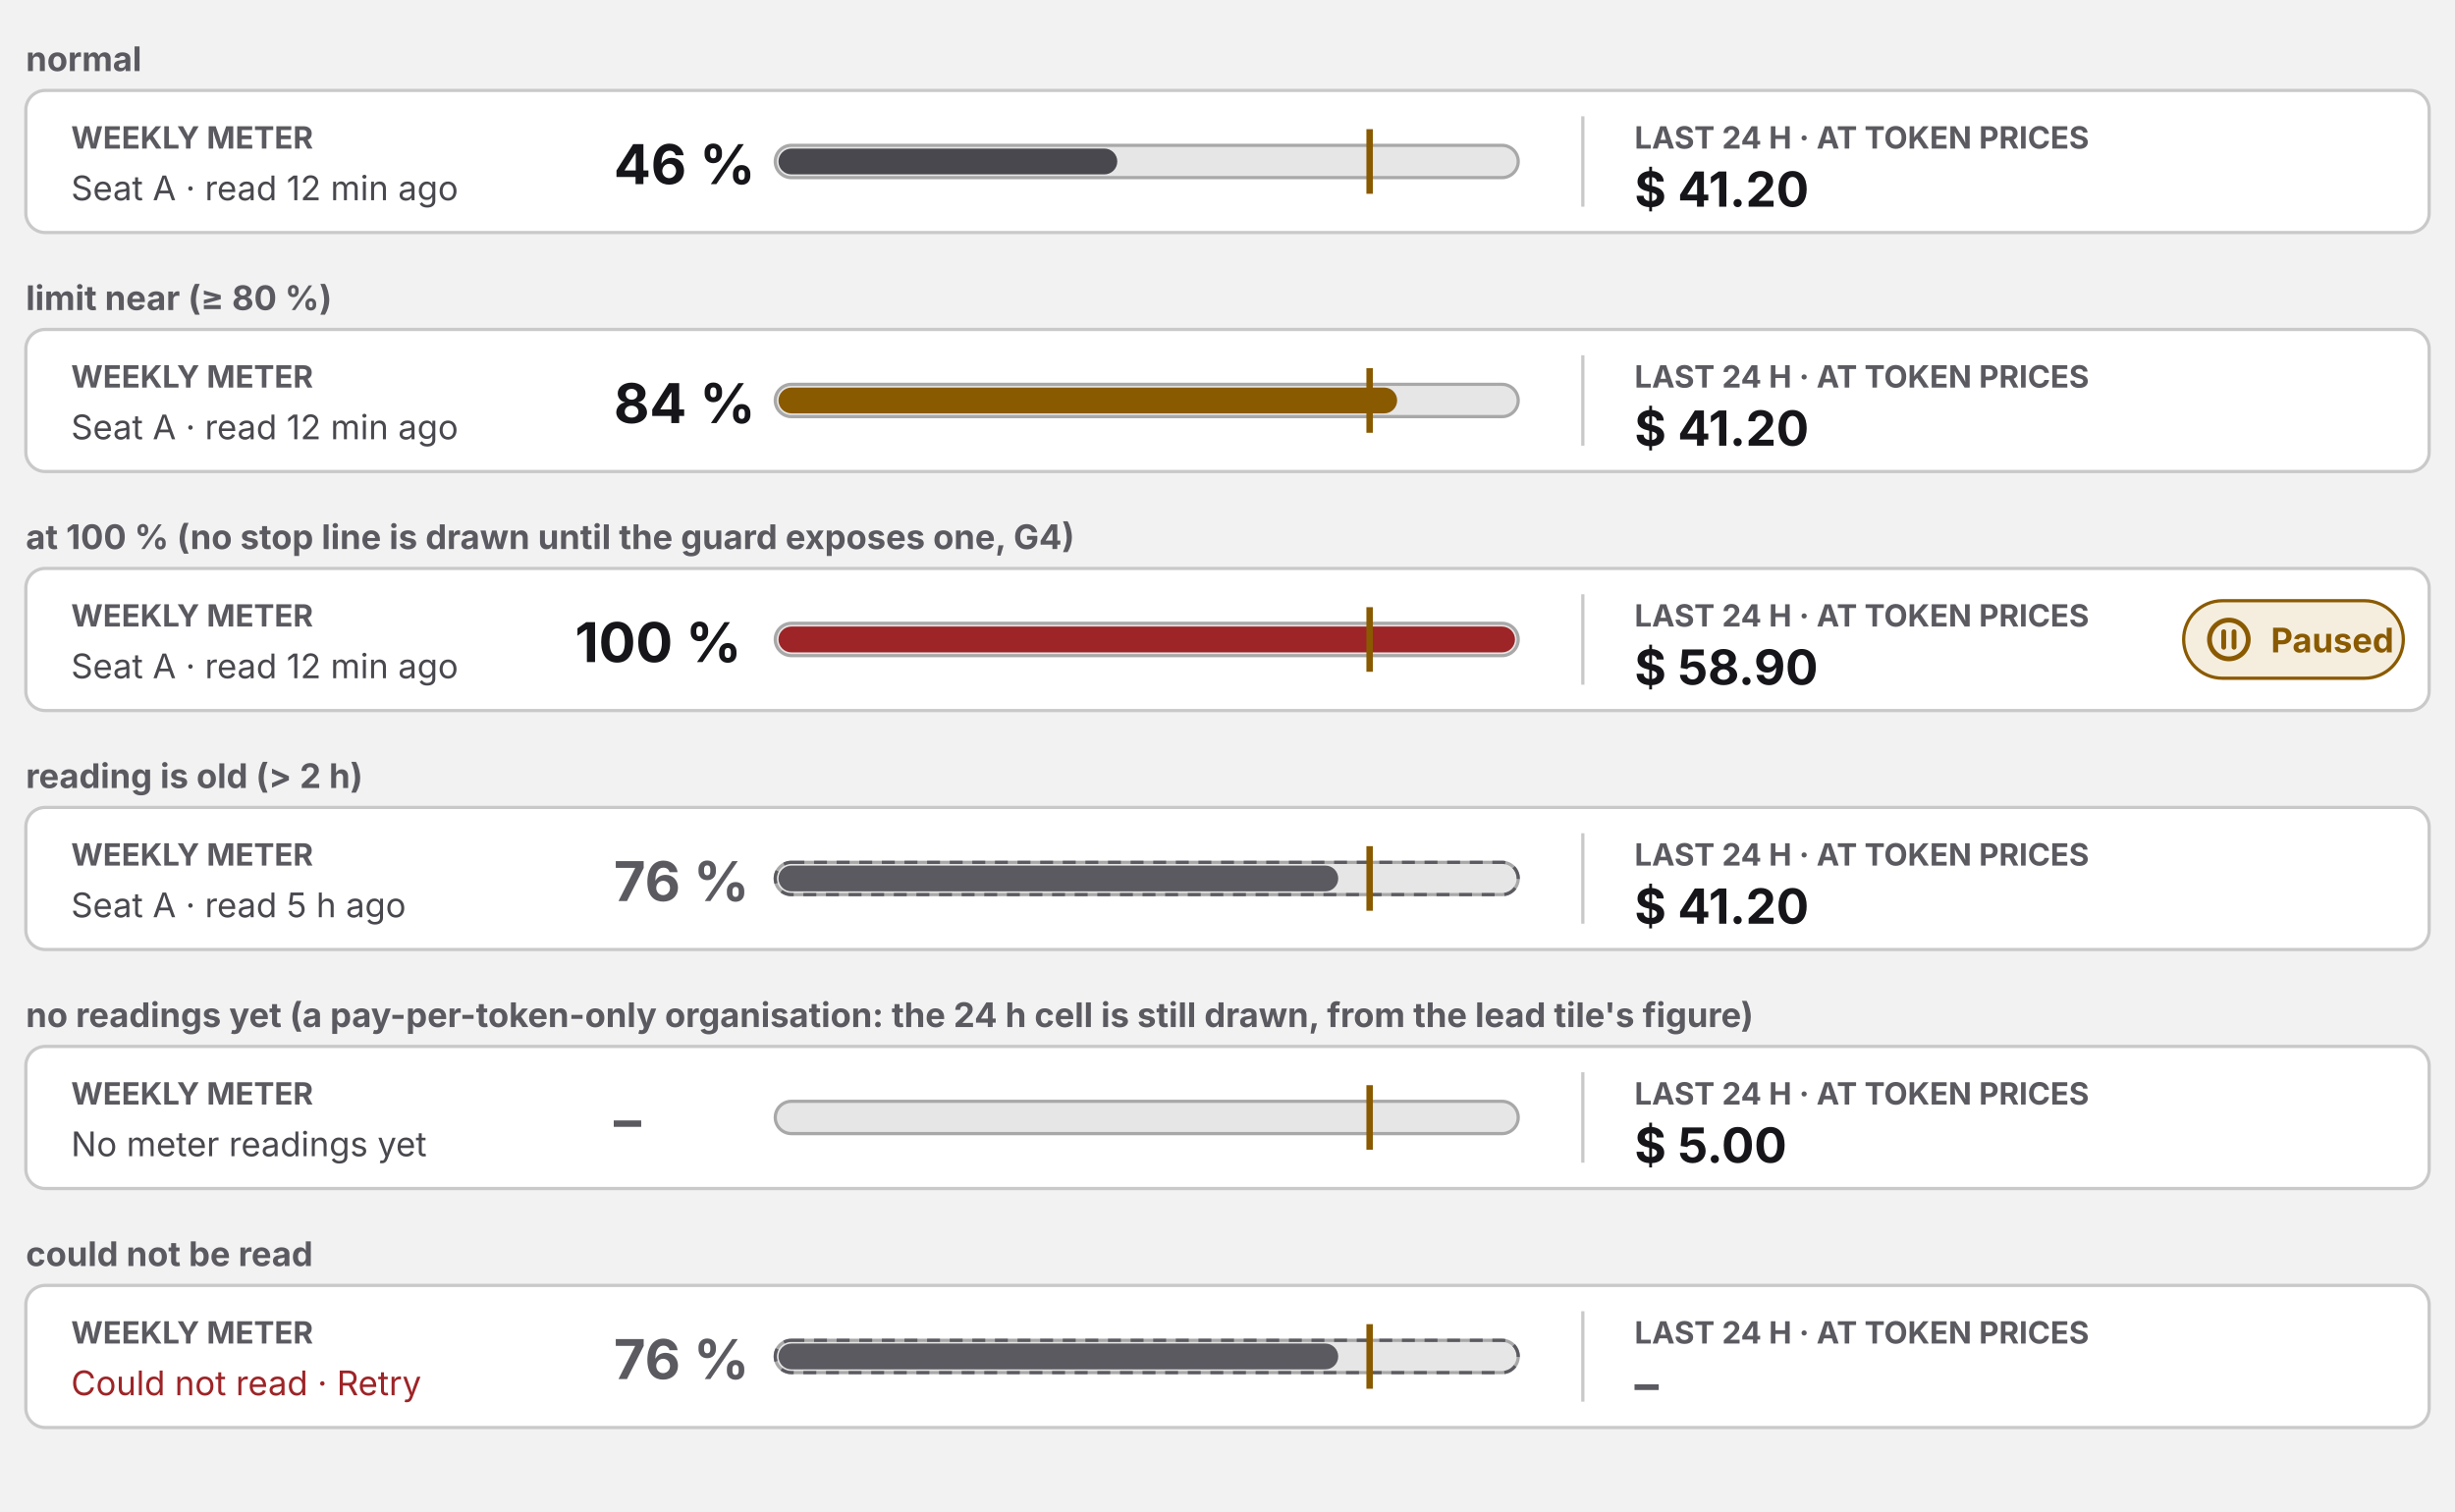
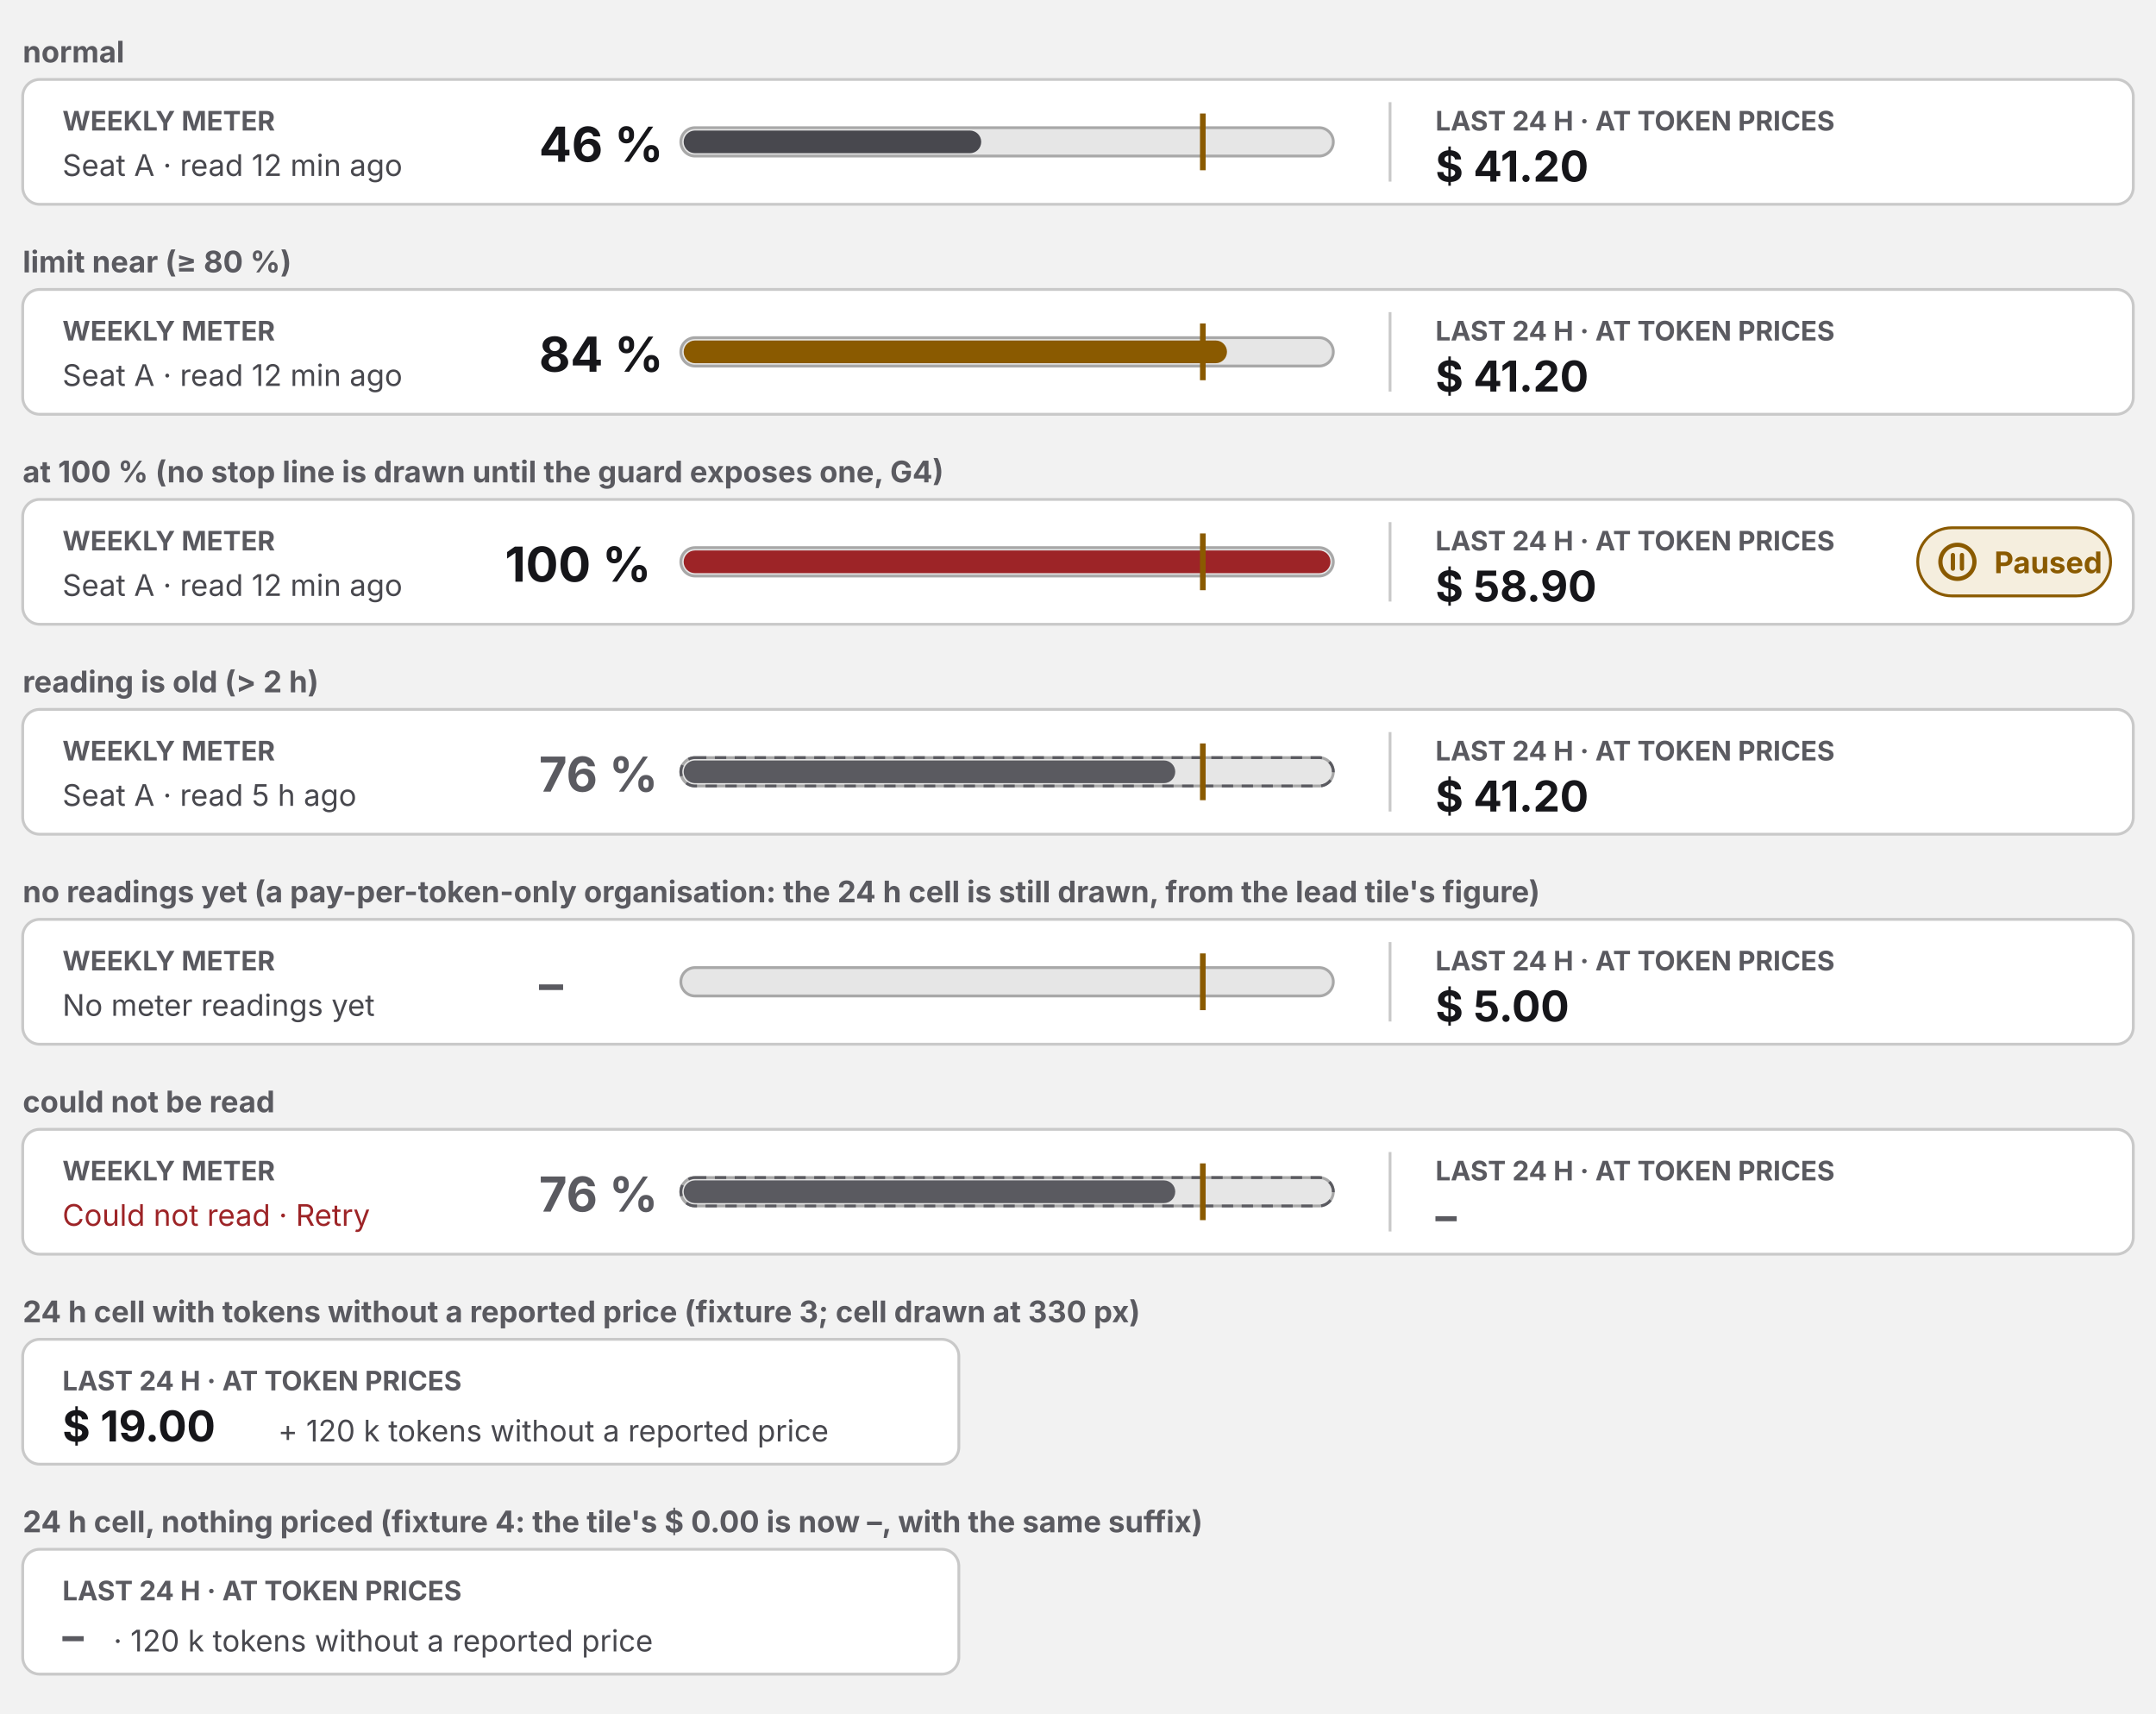
- <svg xmlns="http://www.w3.org/2000/svg" viewBox="0 0 760 468" width="760" height="468" role="img" aria-label="The wall meter strip in its six states">
-   <rect x="0" y="0" width="760" height="468" fill="#f2f2f2" stroke="none" stroke-width="1" rx="0" />
+ <svg xmlns="http://www.w3.org/2000/svg" viewBox="0 0 760 604" width="760" height="604" role="img" aria-label="The wall meter strip in its six states, and the 24 h cell with tokens without a reported price">
+   <rect x="0" y="0" width="760" height="604" fill="#f2f2f2" stroke="none" stroke-width="1" rx="0" />
  <text x="8" y="22" font-size="10.5" fill="#5a5a60" text-anchor="start" font-weight="700" font-family="Inter, system-ui, sans-serif">normal</text>
  <rect x="8" y="28" width="744" height="44" fill="#ffffff" stroke="#c9c9c9" stroke-width="1" rx="6" />
  <text x="22" y="46" font-size="9.5" fill="#5a5a60" text-anchor="start" font-weight="700" font-family="Inter, system-ui, sans-serif">WEEKLY METER</text>
  <text x="22" y="62" font-size="10.5" fill="#48484e" text-anchor="start" font-weight="400" font-family="Inter, system-ui, sans-serif">Seat A · read 12 min ago</text>
  <text x="190" y="57" font-size="17" fill="#16161a" text-anchor="start" font-weight="700" font-family="Inter, system-ui, sans-serif">46 %</text>
  <rect x="240" y="45" width="230" height="10" fill="#e6e6e6" stroke="#a8a8a8" stroke-width="1" rx="5" />
  <rect x="241" y="46" width="104.88" height="8" fill="#48484e" stroke="none" stroke-width="0" rx="4" />
  <line x1="424.0" y1="40" x2="424.0" y2="60" stroke="#8a5a00" stroke-width="2" />
  <line x1="490" y1="36" x2="490" y2="64" stroke="#c9c9c9" />
  <text x="506" y="46" font-size="9.5" fill="#5a5a60" text-anchor="start" font-weight="700" font-family="Inter, system-ui, sans-serif">LAST 24 H · AT TOKEN PRICES</text>
  <text x="506" y="64" font-size="15" fill="#16161a" text-anchor="start" font-weight="700" font-family="Inter, system-ui, sans-serif">$ 41.20</text>
  <text x="8" y="96" font-size="10.5" fill="#5a5a60" text-anchor="start" font-weight="700" font-family="Inter, system-ui, sans-serif">limit near (≥ 80 %)</text>
  <rect x="8" y="102" width="744" height="44" fill="#ffffff" stroke="#c9c9c9" stroke-width="1" rx="6" />
  <text x="22" y="120" font-size="9.5" fill="#5a5a60" text-anchor="start" font-weight="700" font-family="Inter, system-ui, sans-serif">WEEKLY METER</text>
  <text x="22" y="136" font-size="10.5" fill="#48484e" text-anchor="start" font-weight="400" font-family="Inter, system-ui, sans-serif">Seat A · read 12 min ago</text>
  <text x="190" y="131" font-size="17" fill="#16161a" text-anchor="start" font-weight="700" font-family="Inter, system-ui, sans-serif">84 %</text>
  <rect x="240" y="119" width="230" height="10" fill="#e6e6e6" stroke="#a8a8a8" stroke-width="1" rx="5" />
  <rect x="241" y="120" width="191.52" height="8" fill="#8a5a00" stroke="none" stroke-width="0" rx="4" />
  <line x1="424.0" y1="114" x2="424.0" y2="134" stroke="#8a5a00" stroke-width="2" />
  <line x1="490" y1="110" x2="490" y2="138" stroke="#c9c9c9" />
  <text x="506" y="120" font-size="9.5" fill="#5a5a60" text-anchor="start" font-weight="700" font-family="Inter, system-ui, sans-serif">LAST 24 H · AT TOKEN PRICES</text>
  <text x="506" y="138" font-size="15" fill="#16161a" text-anchor="start" font-weight="700" font-family="Inter, system-ui, sans-serif">$ 41.20</text>
  <text x="8" y="170" font-size="10.5" fill="#5a5a60" text-anchor="start" font-weight="700" font-family="Inter, system-ui, sans-serif">at 100 % (no stop line is drawn until the guard exposes one, G4)</text>
  <rect x="8" y="176" width="744" height="44" fill="#ffffff" stroke="#c9c9c9" stroke-width="1" rx="6" />
  <text x="22" y="194" font-size="9.5" fill="#5a5a60" text-anchor="start" font-weight="700" font-family="Inter, system-ui, sans-serif">WEEKLY METER</text>
  <text x="22" y="210" font-size="10.5" fill="#48484e" text-anchor="start" font-weight="400" font-family="Inter, system-ui, sans-serif">Seat A · read 12 min ago</text>
  <text x="178" y="205" font-size="17" fill="#16161a" text-anchor="start" font-weight="700" font-family="Inter, system-ui, sans-serif">100 %</text>
  <rect x="240" y="193" width="230" height="10" fill="#e6e6e6" stroke="#a8a8a8" stroke-width="1" rx="5" />
  <rect x="241" y="194" width="228" height="8" fill="#9d2427" stroke="none" stroke-width="0" rx="4" />
  <line x1="424.0" y1="188" x2="424.0" y2="208" stroke="#8a5a00" stroke-width="2" />
  <line x1="490" y1="184" x2="490" y2="212" stroke="#c9c9c9" />
  <text x="506" y="194" font-size="9.5" fill="#5a5a60" text-anchor="start" font-weight="700" font-family="Inter, system-ui, sans-serif">LAST 24 H · AT TOKEN PRICES</text>
  <text x="506" y="212" font-size="15" fill="#16161a" text-anchor="start" font-weight="700" font-family="Inter, system-ui, sans-serif">$ 58.90</text>
  <rect x="676" y="186" width="68" height="24" fill="#f5eede" stroke="#8a5a00" stroke-width="1" rx="12" />
  <g transform="translate(682 190) scale(1.0)" fill="none" stroke="#8a5a00" stroke-width="1.5" stroke-linecap="round" stroke-linejoin="round">
    <circle cx="8" cy="8" r="6" />
    <path d="M6.4 5.6v4.8M9.6 5.6v4.8" />
  </g>
  <text x="703" y="202" font-size="10.5" fill="#8a5a00" text-anchor="start" font-weight="700" font-family="Inter, system-ui, sans-serif">Paused</text>
  <text x="8" y="244" font-size="10.5" fill="#5a5a60" text-anchor="start" font-weight="700" font-family="Inter, system-ui, sans-serif">reading is old (&gt; 2 h)</text>
  <rect x="8" y="250" width="744" height="44" fill="#ffffff" stroke="#c9c9c9" stroke-width="1" rx="6" />
  <text x="22" y="268" font-size="9.5" fill="#5a5a60" text-anchor="start" font-weight="700" font-family="Inter, system-ui, sans-serif">WEEKLY METER</text>
  <text x="22" y="284" font-size="10.5" fill="#48484e" text-anchor="start" font-weight="400" font-family="Inter, system-ui, sans-serif">Seat A · read 5 h ago</text>
  <text x="190" y="279" font-size="17" fill="#5a5a60" text-anchor="start" font-weight="700" font-family="Inter, system-ui, sans-serif">76 %</text>
  <rect x="240" y="267" width="230" height="10" fill="#e6e6e6" stroke="#a8a8a8" stroke-width="1" rx="5" />
  <rect x="241" y="268" width="173.28" height="8" fill="#5a5a60" stroke="none" stroke-width="0" rx="4" />
  <rect x="240" y="267" width="230" height="10" fill="none" stroke="#5a5a60" stroke-width="1" rx="5" stroke-dasharray="4 3" />
  <line x1="424.0" y1="262" x2="424.0" y2="282" stroke="#8a5a00" stroke-width="2" />
  <line x1="490" y1="258" x2="490" y2="286" stroke="#c9c9c9" />
  <text x="506" y="268" font-size="9.5" fill="#5a5a60" text-anchor="start" font-weight="700" font-family="Inter, system-ui, sans-serif">LAST 24 H · AT TOKEN PRICES</text>
  <text x="506" y="286" font-size="15" fill="#16161a" text-anchor="start" font-weight="700" font-family="Inter, system-ui, sans-serif">$ 41.20</text>
  <text x="8" y="318" font-size="10.5" fill="#5a5a60" text-anchor="start" font-weight="700" font-family="Inter, system-ui, sans-serif">no readings yet (a pay-per-token-only organisation: the 24 h cell is still drawn, from the lead tile's figure)</text>
  <rect x="8" y="324" width="744" height="44" fill="#ffffff" stroke="#c9c9c9" stroke-width="1" rx="6" />
  <text x="22" y="342" font-size="9.5" fill="#5a5a60" text-anchor="start" font-weight="700" font-family="Inter, system-ui, sans-serif">WEEKLY METER</text>
  <text x="22" y="358" font-size="10.5" fill="#48484e" text-anchor="start" font-weight="400" font-family="Inter, system-ui, sans-serif">No meter readings yet</text>
  <text x="190" y="353" font-size="17" fill="#5a5a60" text-anchor="start" font-weight="700" font-family="Inter, system-ui, sans-serif">–</text>
  <rect x="240" y="341" width="230" height="10" fill="#e6e6e6" stroke="#a8a8a8" stroke-width="1" rx="5" />
  <line x1="424.0" y1="336" x2="424.0" y2="356" stroke="#8a5a00" stroke-width="2" />
  <line x1="490" y1="332" x2="490" y2="360" stroke="#c9c9c9" />
  <text x="506" y="342" font-size="9.5" fill="#5a5a60" text-anchor="start" font-weight="700" font-family="Inter, system-ui, sans-serif">LAST 24 H · AT TOKEN PRICES</text>
  <text x="506" y="360" font-size="15" fill="#16161a" text-anchor="start" font-weight="700" font-family="Inter, system-ui, sans-serif">$ 5.00</text>
  <text x="8" y="392" font-size="10.5" fill="#5a5a60" text-anchor="start" font-weight="700" font-family="Inter, system-ui, sans-serif">could not be read</text>
  <rect x="8" y="398" width="744" height="44" fill="#ffffff" stroke="#c9c9c9" stroke-width="1" rx="6" />
  <text x="22" y="416" font-size="9.5" fill="#5a5a60" text-anchor="start" font-weight="700" font-family="Inter, system-ui, sans-serif">WEEKLY METER</text>
  <text x="22" y="432" font-size="10.5" fill="#9d2427" text-anchor="start" font-weight="400" font-family="Inter, system-ui, sans-serif">Could not read · Retry</text>
  <text x="190" y="427" font-size="17" fill="#5a5a60" text-anchor="start" font-weight="700" font-family="Inter, system-ui, sans-serif">76 %</text>
  <rect x="240" y="415" width="230" height="10" fill="#e6e6e6" stroke="#a8a8a8" stroke-width="1" rx="5" />
  <rect x="241" y="416" width="173.28" height="8" fill="#5a5a60" stroke="none" stroke-width="0" rx="4" />
  <rect x="240" y="415" width="230" height="10" fill="none" stroke="#5a5a60" stroke-width="1" rx="5" stroke-dasharray="4 3" />
  <line x1="424.0" y1="410" x2="424.0" y2="430" stroke="#8a5a00" stroke-width="2" />
  <line x1="490" y1="406" x2="490" y2="434" stroke="#c9c9c9" />
  <text x="506" y="416" font-size="9.5" fill="#5a5a60" text-anchor="start" font-weight="700" font-family="Inter, system-ui, sans-serif">LAST 24 H · AT TOKEN PRICES</text>
  <text x="506" y="434" font-size="15" fill="#5a5a60" text-anchor="start" font-weight="700" font-family="Inter, system-ui, sans-serif">–</text>
+   <text x="8" y="466" font-size="10.5" fill="#5a5a60" text-anchor="start" font-weight="700" font-family="Inter, system-ui, sans-serif">24 h cell with tokens without a reported price (fixture 3; cell drawn at 330 px)</text>
+   <rect x="8" y="472" width="330" height="44" fill="#ffffff" stroke="#c9c9c9" stroke-width="1" rx="6" />
+   <text x="22" y="490" font-size="9.5" fill="#5a5a60" text-anchor="start" font-weight="700" font-family="Inter, system-ui, sans-serif">LAST 24 H · AT TOKEN PRICES</text>
+   <text x="22" y="508" font-size="15" fill="#16161a" text-anchor="start" font-weight="700" font-family="Inter, system-ui, sans-serif">$ 19.00</text>
+   <text x="98" y="508" font-size="10.5" fill="#48484e" text-anchor="start" font-weight="400" font-family="Inter, system-ui, sans-serif">+ 120 k tokens without a reported price</text>
+   <text x="8" y="540" font-size="10.5" fill="#5a5a60" text-anchor="start" font-weight="700" font-family="Inter, system-ui, sans-serif">24 h cell, nothing priced (fixture 4: the tile's $ 0.00 is now –, with the same suffix)</text>
+   <rect x="8" y="546" width="330" height="44" fill="#ffffff" stroke="#c9c9c9" stroke-width="1" rx="6" />
+   <text x="22" y="564" font-size="9.5" fill="#5a5a60" text-anchor="start" font-weight="700" font-family="Inter, system-ui, sans-serif">LAST 24 H · AT TOKEN PRICES</text>
+   <text x="22" y="582" font-size="15" fill="#5a5a60" text-anchor="start" font-weight="700" font-family="Inter, system-ui, sans-serif">–</text>
+   <text x="40" y="582" font-size="10.5" fill="#48484e" text-anchor="start" font-weight="400" font-family="Inter, system-ui, sans-serif">· 120 k tokens without a reported price</text>
</svg>
